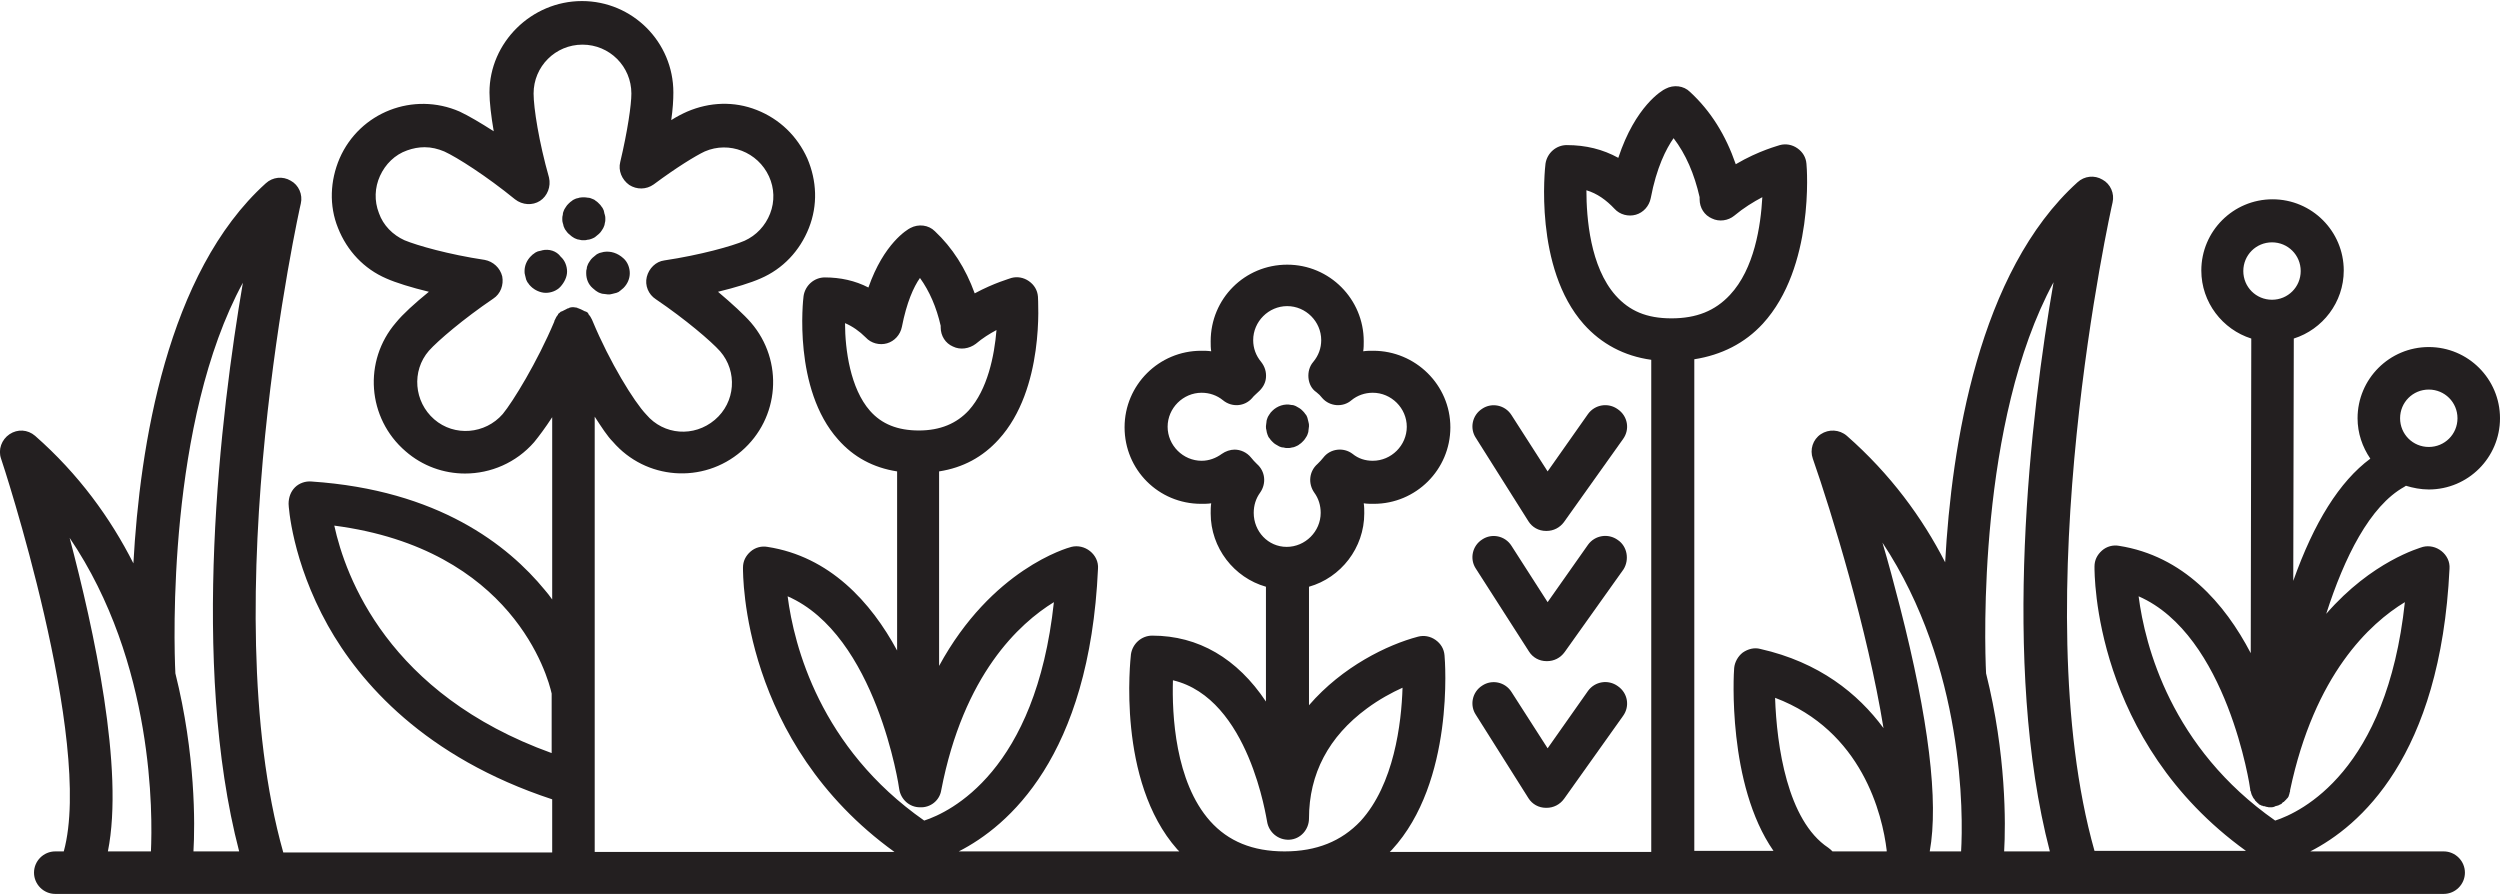
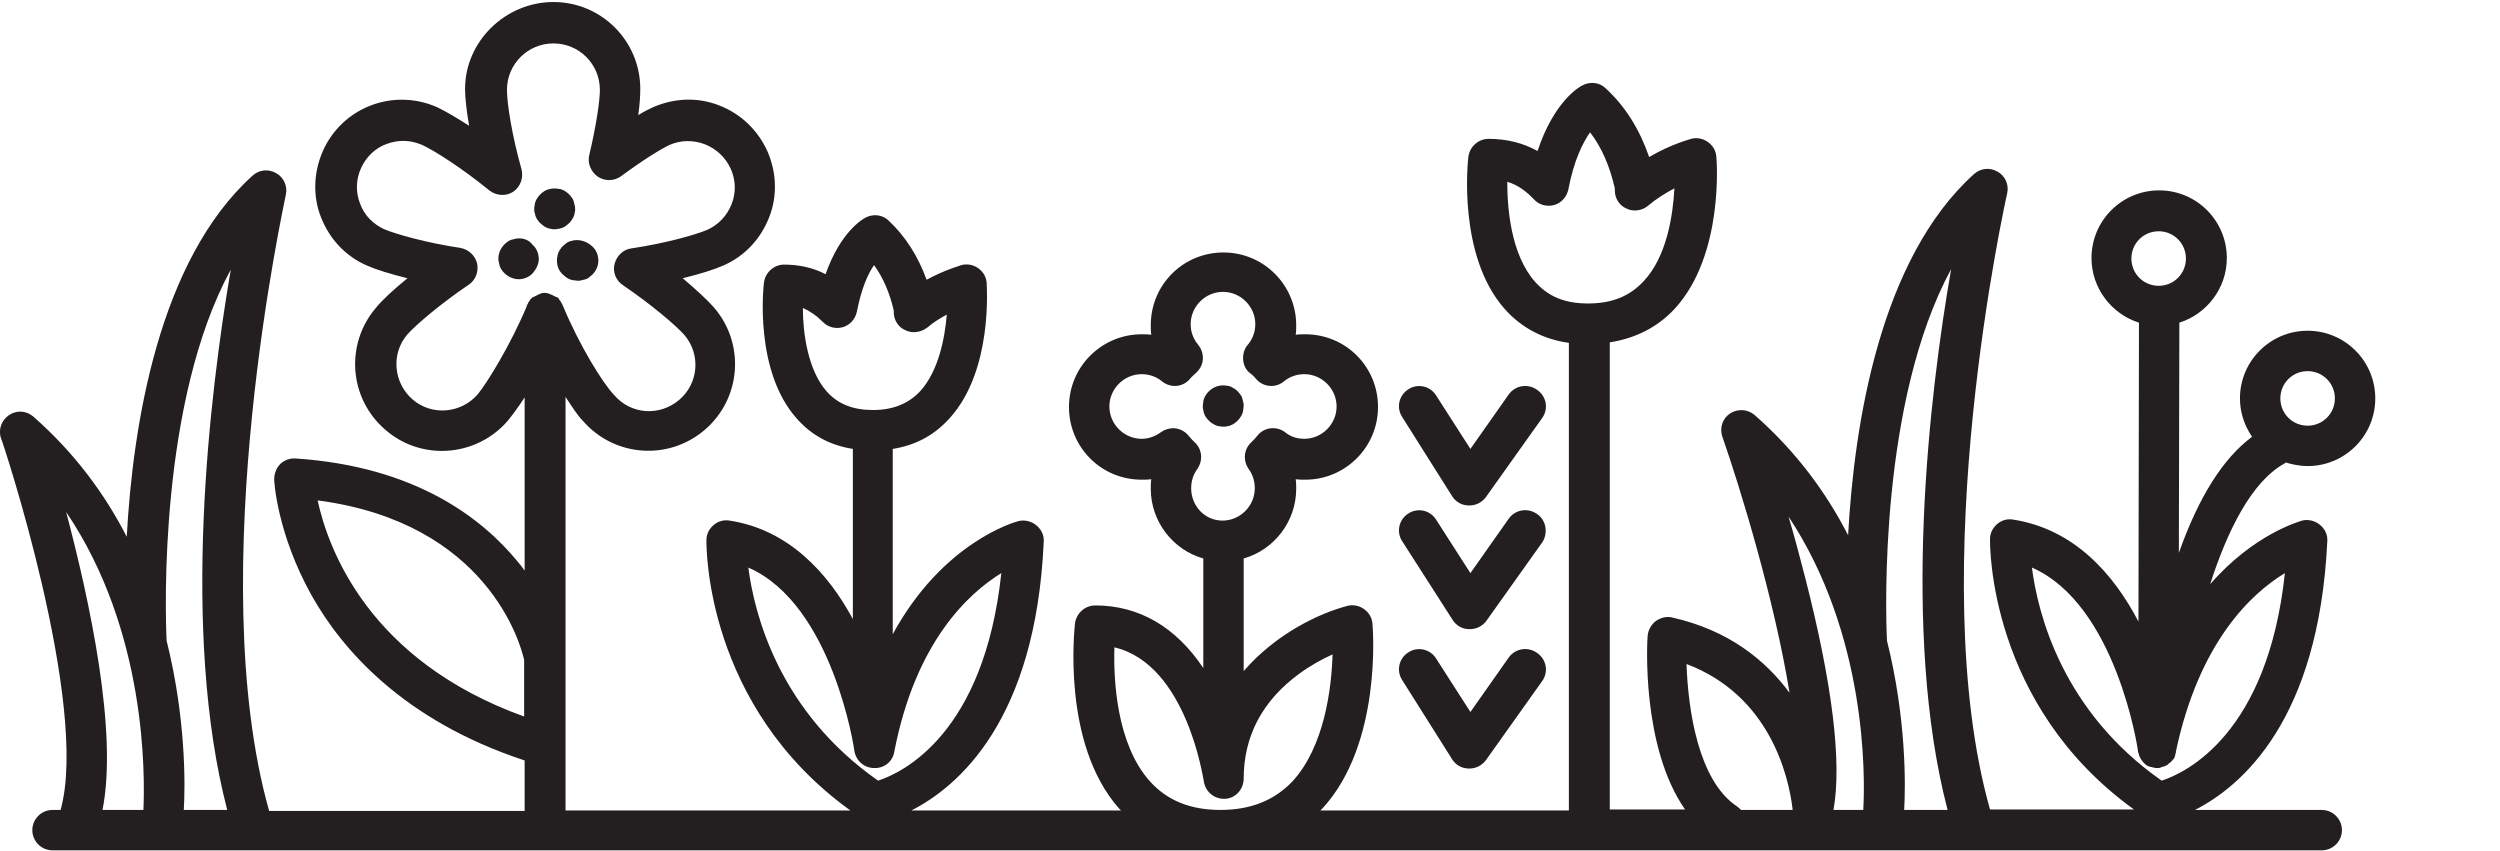
- <svg xmlns="http://www.w3.org/2000/svg" version="1.1" id="Layer_1" x="0px" y="0px" viewBox="0 0 470.4 168.2" style="enable-background:new 0 0 470.4 168.2;" xml:space="preserve">
+ <svg xmlns="http://www.w3.org/2000/svg" version="1.1" id="Layer_1" x="0px" y="0px" viewBox="0 0 495.1 168.5" style="enable-background:new 0 0 495.1 168.5;" xml:space="preserve">
  <style type="text/css">
	.st0{fill:#231F20;}
</style>
  <g>
    <g id="iconos">
      <g>
-         <path class="st0" d="M287.6,98.1c0.7,1.1,1.9,1.8,3.3,1.8c0,0,0.1,0,0.1,0c1.3,0,2.5-0.6,3.3-1.7l11.1-15.6     c1.3-1.8,0.9-4.3-1-5.6c-1.8-1.3-4.3-0.9-5.6,0.9l-7.6,10.8l-6.8-10.6c-1.2-1.9-3.7-2.4-5.5-1.2c-1.9,1.2-2.4,3.7-1.2,5.5     L287.6,98.1L287.6,98.1z" />
-         <path class="st0" d="M304.4,101.6c-1.8-1.3-4.3-0.9-5.6,0.9l-7.6,10.8l-6.8-10.6c-1.2-1.9-3.7-2.4-5.5-1.2     c-1.9,1.2-2.4,3.7-1.2,5.5l10,15.6c0.7,1.1,1.9,1.8,3.3,1.8c0,0,0.1,0,0.1,0c1.3,0,2.5-0.6,3.3-1.7l11.1-15.6     C306.6,105.3,306.2,102.8,304.4,101.6L304.4,101.6z" />
-         <path class="st0" d="M287.6,150.2c0.7,1.1,1.9,1.8,3.3,1.8c0,0,0.1,0,0.1,0c1.3,0,2.5-0.6,3.3-1.7l11.1-15.6     c1.3-1.8,0.9-4.3-1-5.6c-1.8-1.3-4.3-0.9-5.6,0.9l-7.6,10.8l-6.8-10.6c-1.2-1.9-3.7-2.4-5.5-1.2c-1.9,1.2-2.4,3.7-1.2,5.5     L287.6,150.2L287.6,150.2z" />
-         <path class="st0" d="M243.8,84c0.2-0.1,0.5-0.2,0.7-0.4c0.2-0.1,0.4-0.3,0.6-0.5s0.4-0.4,0.5-0.6c0.1-0.2,0.3-0.4,0.4-0.7     s0.2-0.5,0.2-0.8c0-0.3,0.1-0.5,0.1-0.8s0-0.5-0.1-0.8c-0.1-0.3-0.1-0.5-0.2-0.8s-0.2-0.5-0.4-0.7c-0.1-0.2-0.3-0.4-0.5-0.6     c-0.2-0.2-0.4-0.4-0.6-0.5c-0.2-0.1-0.5-0.3-0.7-0.4c-0.2-0.1-0.5-0.2-0.8-0.2c-1.3-0.3-2.7,0.2-3.6,1.1     c-0.2,0.2-0.4,0.4-0.5,0.6c-0.1,0.2-0.3,0.4-0.4,0.7s-0.2,0.5-0.2,0.8c0,0.2-0.1,0.5-0.1,0.8s0,0.5,0.1,0.8     c0,0.2,0.1,0.5,0.2,0.8s0.2,0.5,0.4,0.7c0.1,0.2,0.3,0.4,0.5,0.6c0.2,0.2,0.4,0.4,0.6,0.5c0.2,0.1,0.5,0.3,0.7,0.4     c0.2,0.1,0.5,0.2,0.8,0.2c0.3,0.1,0.5,0.1,0.8,0.1s0.5,0,0.8-0.1C243.3,84.2,243.6,84.1,243.8,84L243.8,84z" />
-         <path class="st0" d="M111.4,44.9c0.2-0.1,0.5-0.2,0.7-0.4c0.2-0.2,0.4-0.3,0.6-0.5c0.2-0.2,0.4-0.4,0.5-0.6     c0.1-0.2,0.3-0.4,0.4-0.7c0.1-0.2,0.2-0.5,0.2-0.7c0.1-0.3,0.1-0.5,0.1-0.8s0-0.5-0.1-0.8c-0.1-0.2-0.1-0.5-0.2-0.8     c-0.1-0.2-0.2-0.5-0.4-0.7c-0.1-0.2-0.3-0.4-0.5-0.6c-0.2-0.2-0.4-0.4-0.6-0.5c-0.2-0.2-0.4-0.3-0.7-0.4     c-0.2-0.1-0.5-0.2-0.8-0.2c-0.5-0.1-1.1-0.1-1.6,0c-0.2,0.1-0.5,0.1-0.7,0.2c-0.2,0.1-0.5,0.2-0.7,0.4c-0.2,0.1-0.4,0.3-0.6,0.5     c-0.2,0.2-0.4,0.4-0.5,0.6c-0.1,0.2-0.3,0.4-0.4,0.7c-0.1,0.2-0.2,0.5-0.2,0.8c-0.1,0.3-0.1,0.5-0.1,0.8s0,0.5,0.1,0.8     c0.1,0.2,0.1,0.5,0.2,0.7c0.1,0.2,0.2,0.5,0.4,0.7c0.1,0.2,0.3,0.4,0.5,0.6c0.2,0.2,0.4,0.3,0.6,0.5c0.2,0.1,0.4,0.3,0.7,0.4     c0.2,0.1,0.5,0.2,0.7,0.2c0.3,0.1,0.5,0.1,0.8,0.1s0.5,0,0.8-0.1C110.9,45.1,111.1,45,111.4,44.9L111.4,44.9z" />
-         <path class="st0" d="M102,47.1c-0.2,0.1-0.5,0.1-0.8,0.2c-0.2,0.1-0.5,0.2-0.7,0.4c-0.2,0.1-0.4,0.3-0.6,0.5     c-0.8,0.8-1.2,1.8-1.2,2.8c0,0.3,0,0.5,0.1,0.8c0.1,0.3,0.1,0.5,0.2,0.8c0.1,0.2,0.2,0.5,0.4,0.7c0.1,0.2,0.3,0.4,0.5,0.6     c0.7,0.7,1.8,1.2,2.8,1.2s2.1-0.4,2.8-1.2s1.2-1.8,1.2-2.8s-0.4-2.1-1.2-2.8C104.7,47.2,103.3,46.8,102,47.1z" />
-         <path class="st0" d="M113.6,47.4c-0.3,0.1-0.5,0.1-0.8,0.2c-0.2,0.1-0.5,0.2-0.7,0.4c-0.2,0.2-0.4,0.3-0.6,0.5     c-0.2,0.2-0.4,0.4-0.5,0.6c-0.1,0.2-0.3,0.4-0.4,0.7c-0.1,0.2-0.2,0.5-0.2,0.8c-0.1,0.2-0.1,0.5-0.1,0.8c0,1.1,0.4,2.1,1.2,2.8     c0.2,0.2,0.4,0.3,0.6,0.5c0.2,0.1,0.4,0.3,0.7,0.4s0.5,0.2,0.8,0.2s0.5,0.1,0.8,0.1s0.5,0,0.8-0.1c0.3-0.1,0.5-0.1,0.8-0.2     s0.5-0.2,0.7-0.4c0.2-0.2,0.4-0.3,0.6-0.5c0.8-0.8,1.2-1.8,1.2-2.8s-0.4-2.1-1.2-2.8C116.2,47.6,114.9,47.2,113.6,47.4z" />
-         <path class="st0" d="M452.4,91.6c0.1-0.1,0.2-0.1,0.3-0.2c1.3,0.4,2.8,0.7,4.3,0.7c7.4,0,13.4-6,13.4-13.4s-6-13.4-13.4-13.4     s-13.4,6-13.4,13.4c0,2.8,0.9,5.4,2.4,7.6c-5.8,4.3-10.6,12-14.5,23l0.1-45.6c5.4-1.7,9.4-6.8,9.4-12.8c0-7.4-6-13.4-13.4-13.4     s-13.4,6-13.4,13.4c0,6,4,11.1,9.4,12.8l-0.1,59.2c-4.9-9.4-12.7-18.3-24.8-20.2c-1.1-0.2-2.3,0.1-3.2,0.9     c-0.9,0.8-1.4,1.8-1.4,3c0,1.4-0.2,32.8,28.5,53.5h-28.5c-13.3-47.1,3.2-121.2,3.4-122c0.4-1.7-0.4-3.5-1.9-4.3     c-1.5-0.9-3.4-0.7-4.7,0.5c-18.6,16.8-23.7,49.5-24.9,71.5c-4.3-8.4-10.3-16.6-18.5-23.8c-1.4-1.2-3.4-1.3-4.9-0.3     s-2.1,2.9-1.5,4.6c3.5,10,10.3,32.2,13.3,50.7c-4.8-6.5-12.1-12.4-23.2-14.9c-1.1-0.3-2.3,0-3.3,0.7c-0.9,0.7-1.5,1.8-1.6,2.9     c-0.1,1-1.3,21.9,7.4,34.4h-14.9V67.6c5.1-0.8,9.5-3,12.9-6.7c9.7-10.6,8.3-29.3,8.2-30.1c-0.1-1.2-0.7-2.2-1.7-2.9     c-1-0.7-2.2-0.9-3.3-0.6c-0.2,0.1-3.9,1-8.3,3.6c-1.9-5.5-4.7-10-8.6-13.6c-1.2-1.2-3.1-1.4-4.6-0.6c-0.7,0.3-5.7,3.3-8.9,13     c-2.9-1.6-6.1-2.4-9.7-2.4c-2,0-3.7,1.5-4,3.5c-0.1,0.8-2.2,19.6,7.2,30.2c3.3,3.7,7.6,6,12.7,6.7v92.6h-49.2     c0.1-0.1,0.3-0.3,0.4-0.4c11.8-12.8,10-35.6,9.9-36.6c-0.1-1.2-0.7-2.2-1.7-2.9c-1-0.7-2.2-0.9-3.3-0.6     c-5.7,1.5-14.2,5.6-20.5,12.9v-22.3c6-1.7,10.4-7.3,10.4-13.8c0-0.6,0-1.3-0.1-1.9c0.6,0.1,1.3,0.1,1.9,0.1     c7.9,0,14.4-6.4,14.4-14.4S266.3,66,258.4,66c-0.6,0-1.3,0-1.9,0.1c0.1-0.6,0.1-1.3,0.1-1.9c0-7.9-6.4-14.4-14.4-14.4     s-14.4,6.4-14.4,14.4c0,0.7,0,1.3,0.1,1.9c-0.6-0.1-1.3-0.1-1.9-0.1c-7.9,0-14.4,6.4-14.4,14.4s6.4,14.4,14.4,14.4     c0.6,0,1.3,0,1.9-0.1c-0.1,0.6-0.1,1.3-0.1,1.9c0,6.5,4.4,12.1,10.4,13.8V132c-5.4-8.1-12.7-12.4-21.4-12.4c-2,0-3.7,1.5-4,3.5     c-0.1,1-2.7,23.8,8.7,36.7c0.1,0.1,0.3,0.3,0.4,0.4h-41.5c9.2-4.7,24.6-17.7,26.2-53.2c0.1-1.3-0.5-2.5-1.5-3.3s-2.3-1.1-3.5-0.8     c-0.8,0.2-15,4.2-24.9,22.4V88.7c4.5-0.7,8.2-2.7,11.2-6c8.7-9.5,7.4-26.2,7.4-26.9c-0.1-1.2-0.7-2.2-1.7-2.9     c-1-0.7-2.2-0.9-3.3-0.6c-0.2,0.1-3.2,0.9-6.9,2.9c-1.7-4.7-4.2-8.6-7.5-11.7c-1.2-1.2-3.1-1.4-4.6-0.6c-0.6,0.3-5,2.9-7.9,11.2     c-2.5-1.3-5.3-1.9-8.2-1.9c-2,0-3.7,1.5-4,3.5c-0.1,0.7-2,17.5,6.5,27c2.9,3.3,6.6,5.3,11.1,6v33.7c-4.9-9.1-12.7-17.7-24.4-19.5     c-1.1-0.2-2.3,0.1-3.2,0.9c-0.9,0.8-1.4,1.8-1.4,3c0,1.4-0.2,32.8,28.5,53.5h-56.4V78.4c1.3,2,2.4,3.7,3.4,4.7     c6.2,7.2,17,8,24.2,1.8c7.2-6.2,8-17,1.8-24.2c-1.3-1.5-3.6-3.6-6.2-5.8c3.3-0.8,6.2-1.7,8-2.5c4.2-1.8,7.4-5.2,9.1-9.5     s1.5-8.9-0.3-13.1c-1.9-4.2-5.2-7.4-9.5-9.1c-4.3-1.7-8.9-1.5-13.1,0.3c-0.9,0.4-1.9,0.9-3,1.6c0.3-2.1,0.4-3.8,0.4-5.2     c0-9.5-7.7-17.2-17.2-17.2S92.1,8,92.1,17.4c0,1.8,0.3,4.4,0.8,7.3c-2.5-1.6-4.7-2.9-6.4-3.7c-8.7-3.8-18.8,0.1-22.6,8.8     c-1.8,4.2-2,8.9-0.3,13.1c1.7,4.3,4.9,7.7,9.1,9.5c1.8,0.8,4.7,1.7,8,2.5c-2.7,2.2-4.9,4.2-6.2,5.8c-6.2,7.2-5.4,18,1.8,24.2     c3.2,2.8,7.2,4.2,11.2,4.2c4.8,0,9.6-2,13-5.9c0.9-1.1,2.1-2.7,3.4-4.7v34.3c-0.4-0.6-0.9-1.2-1.4-1.8     c-6.9-8.4-20-18.8-43.9-20.4c-1.1-0.1-2.3,0.3-3.1,1.1s-1.2,1.9-1.2,3.1c0,0.4,0.6,10.7,7.4,22.9c6,10.7,18.2,24.8,42.2,32.7v10     H53.3C40,113.2,56.4,39,56.6,38.3c0.4-1.7-0.4-3.5-1.9-4.3c-1.5-0.9-3.4-0.7-4.7,0.5c-18.6,16.8-23.7,49.5-24.9,71.5     C20.8,97.5,14.8,89.2,6.6,82c-1.4-1.2-3.3-1.3-4.8-0.3c-1.5,1-2.2,2.9-1.6,4.6c0.2,0.5,17.5,53.1,11.8,73.9h-1.6     c-2.2,0-4,1.8-4,4s1.8,4,4,4h449.4c2.2,0,4-1.8,4-4s-1.8-4-4-4h-25.1c9.2-4.7,24.5-17.7,26.2-53.2c0.1-1.3-0.5-2.5-1.5-3.3     s-2.3-1.1-3.5-0.8c-0.6,0.2-9.6,2.7-18.2,12.6C441.1,104.9,445.9,95.2,452.4,91.6L452.4,91.6z M457,73.3c3,0,5.4,2.4,5.4,5.4     s-2.4,5.4-5.4,5.4s-5.4-2.4-5.4-5.4S454,73.3,457,73.3z M28.4,160.2h-8.1c3.1-15.5-2.6-41.6-7.2-59     C29.1,124.8,28.7,153.5,28.4,160.2L28.4,160.2z M45,160.2h-8.6c0.3-5.1,0.4-18.3-3.4-33.5c-0.3-5.9-1.5-47.4,12.7-73.5     C41.5,77.8,35.8,124.9,45,160.2L45,160.2z M103.8,141.7C73,130.6,65,108.5,62.9,98.9c33.6,4.4,40.2,28.4,40.9,31.6V141.7z      M111.5,60.4C111.5,60.4,111.5,60.4,111.5,60.4c-0.1-0.3-0.2-0.4-0.3-0.6c0-0.1-0.1-0.1-0.1-0.2c-0.1-0.1-0.2-0.3-0.3-0.4     c-0.1-0.1-0.1-0.1-0.1-0.2c-0.1-0.2-0.3-0.3-0.5-0.4c0,0,0,0-0.1,0c-0.2-0.1-0.4-0.2-0.6-0.3c-0.1,0-0.1-0.1-0.2-0.1     c-0.2-0.1-0.3-0.1-0.5-0.2c-0.1,0-0.1,0-0.2-0.1c-0.2,0-0.5-0.1-0.7-0.1s-0.5,0-0.7,0.1c-0.1,0-0.1,0-0.2,0.1     c-0.2,0-0.3,0.1-0.5,0.2c-0.1,0-0.1,0.1-0.2,0.1c-0.2,0.1-0.4,0.2-0.6,0.3c0,0,0,0-0.1,0c-0.2,0.1-0.3,0.3-0.5,0.4     c-0.1,0.1-0.1,0.1-0.1,0.2c-0.1,0.1-0.2,0.3-0.3,0.4c0,0.1-0.1,0.1-0.1,0.2c-0.1,0.2-0.2,0.4-0.3,0.6c0,0,0,0.1,0,0.1     c0,0,0,0,0,0c-3.2,7.6-7.8,15.1-9.7,17.4c-3.3,3.8-9.1,4.3-12.9,1s-4.3-9.1-1-12.9c1.7-1.9,6.5-6,12.1-9.8c1.4-0.9,2-2.6,1.7-4.2     c-0.4-1.6-1.7-2.8-3.3-3.1c-6.7-1-12.7-2.7-15.1-3.7c-2.2-1-4-2.8-4.8-5.1c-0.9-2.3-0.8-4.8,0.2-7s2.8-4,5.1-4.8     c1.1-0.4,2.2-0.6,3.3-0.6c1.3,0,2.5,0.3,3.7,0.8c2.4,1.1,7.9,4.6,13.3,9c1.4,1.1,3.3,1.2,4.7,0.3s2.1-2.7,1.7-4.4     c-1.9-6.7-2.9-13.1-2.9-15.8c0-5.1,4.1-9.2,9.2-9.2s9.2,4.1,9.2,9.2c0,2.1-0.7,7-2.1,12.9c-0.4,1.6,0.3,3.3,1.7,4.3     c1.4,0.9,3.2,0.9,4.6-0.1c4.3-3.2,7.9-5.4,9.6-6.2c4.6-2,10,0.1,12.1,4.7l0,0c1,2.2,1.1,4.7,0.2,7s-2.6,4.1-4.8,5.1     c-2.3,1-8.4,2.7-15.1,3.7c-1.6,0.2-2.9,1.5-3.3,3.1s0.3,3.3,1.7,4.2c5.6,3.8,10.4,7.9,12.1,9.8c3.3,3.8,2.9,9.6-1,12.9     s-9.6,2.9-12.9-1C119.3,75.6,114.7,68.1,111.5,60.4L111.5,60.4L111.5,60.4z M163.7,77.3c-3.7-4.2-4.7-11.5-4.7-16.5     c1.4,0.6,2.7,1.5,3.9,2.7c1,1.1,2.6,1.5,4,1.1s2.5-1.6,2.8-3.1c0.9-4.6,2.2-7.5,3.4-9.2c1.8,2.5,3.1,5.5,3.9,9v0.3     c0,1.6,0.9,3,2.3,3.6c1.4,0.7,3.1,0.4,4.3-0.5c1.3-1.1,2.6-1.9,3.9-2.6c-0.4,4.9-1.7,11.2-5.2,15.1c-2.3,2.5-5.4,3.8-9.4,3.8     S165.9,79.8,163.7,77.3L163.7,77.3z M148.2,112.2c16.7,7.3,21,36,21,36.3c0.3,1.9,1.9,3.4,3.9,3.4c2,0.1,3.7-1.3,4-3.2     c4.2-21.8,14.7-31.4,21.2-35.4c-3.4,31.8-19.5,39.5-24.4,41.1C154.3,140.7,149.4,121.5,148.2,112.2L148.2,112.2z M235.9,96.5     c0-1.4,0.4-2.7,1.2-3.8c1.2-1.7,1-4-0.6-5.4c-0.4-0.4-0.8-0.8-1.1-1.2c-0.8-1-2-1.5-3.1-1.5c-0.8,0-1.7,0.3-2.4,0.8     c-1.1,0.8-2.4,1.3-3.8,1.3c-3.5,0-6.4-2.9-6.4-6.4s2.9-6.4,6.4-6.4c1.5,0,2.9,0.5,4,1.4c1.7,1.4,4.1,1.2,5.5-0.4     c0.3-0.4,0.7-0.7,1.1-1.1c0.8-0.7,1.4-1.6,1.5-2.7c0.1-1.1-0.2-2.1-0.9-3c-1-1.2-1.5-2.6-1.5-4.1c0-3.5,2.9-6.4,6.4-6.4     s6.4,2.9,6.4,6.4c0,1.5-0.5,2.9-1.5,4.1c-0.7,0.8-1,1.9-0.9,3c0.1,1.1,0.6,2.1,1.5,2.7c0.4,0.3,0.8,0.7,1.1,1.1     c1.4,1.6,3.9,1.8,5.5,0.4c1.1-0.9,2.5-1.4,4-1.4c3.5,0,6.4,2.9,6.4,6.4s-2.9,6.4-6.4,6.4c-1.4,0-2.7-0.4-3.8-1.3     c-1.7-1.3-4.2-1-5.5,0.7c-0.3,0.4-0.7,0.8-1.1,1.2c-1.6,1.4-1.8,3.7-0.6,5.4c0.8,1.1,1.2,2.4,1.2,3.8c0,3.5-2.9,6.4-6.4,6.4     S235.9,100,235.9,96.5L235.9,96.5z M241.7,160.2c-6,0-10.6-1.9-14-5.7c-6.6-7.4-7.2-20.1-7-26.5c14.4,3.4,17.6,26.3,17.7,26.5     c0.3,2.1,2.1,3.6,4.2,3.5c2.1-0.1,3.7-1.9,3.7-4c0-8.4,3.7-15.4,10.9-20.7c2.3-1.7,4.7-3,6.7-3.9c-0.2,6.7-1.6,18.2-7.9,25.1     C252.4,158.3,247.7,160.2,241.7,160.2L241.7,160.2z M304,55.6c-4.8-5.4-5.5-14.6-5.5-19.8c2,0.6,3.7,1.8,5.3,3.5     c1,1.1,2.6,1.5,4,1.1s2.5-1.6,2.8-3.1c1.1-5.8,2.9-9.3,4.3-11.3c2.3,3,3.9,6.7,4.9,11.1v0.4c0,1.6,0.9,3,2.3,3.6     c1.4,0.7,3.1,0.4,4.2-0.5c1.8-1.5,3.6-2.6,5.3-3.5c-0.3,5.4-1.5,13.5-6.1,18.4c-2.8,3-6.3,4.4-11,4.4S306.6,58.5,304,55.6     L304,55.6z M355,160c0,0.1,0,0.1,0,0.2h-10.2c-0.2-0.2-0.5-0.5-0.8-0.7c-7.7-5.1-9.7-19.2-10-28.2     C350.4,137.5,354.2,153.3,355,160C355,160,355,160,355,160L355,160z M369,160.2h-5.9c1.7-9.4-0.2-24.9-5.6-46     c-1.1-4.3-2.2-8.4-3.3-12.1C369.7,125.5,369.4,153.5,369,160.2z M385.7,160.2h-8.6c0.3-5.1,0.4-18.3-3.4-33.5     c-0.3-5.9-1.5-47.4,12.7-73.6C382.1,77.8,376.5,124.9,385.7,160.2L385.7,160.2z M422.1,51c0-3,2.4-5.4,5.4-5.4s5.4,2.4,5.4,5.4     s-2.4,5.4-5.4,5.4S422.1,54,422.1,51z M452.5,113.3c-3.4,31.8-19.5,39.5-24.4,41.1c-19.6-13.7-24.5-32.9-25.7-42.2     c16.7,7.3,21,36,21,36.3c0,0,0,0.1,0,0.1c0,0.1,0,0.2,0.1,0.3c0,0.1,0.1,0.3,0.1,0.4c0,0.1,0.1,0.2,0.1,0.3     c0.1,0.1,0.1,0.2,0.2,0.4c0.1,0.1,0.1,0.2,0.2,0.3c0.1,0.1,0.2,0.2,0.2,0.3c0.1,0.1,0.1,0.1,0.2,0.2c0.1,0.1,0.2,0.2,0.3,0.3     c0.1,0.1,0.2,0.1,0.2,0.2c0.1,0.1,0.2,0.1,0.4,0.2c0.1,0.1,0.2,0.1,0.3,0.1c0.1,0.1,0.3,0.1,0.4,0.1c0.1,0,0.2,0.1,0.3,0.1     c0.2,0,0.4,0.1,0.5,0.1c0.1,0,0.1,0,0.2,0c0,0,0,0,0,0c0,0,0,0,0,0c0,0,0.1,0,0.1,0l0,0l0,0h0c0.2,0,0.5,0,0.7-0.1     c0.1,0,0.2-0.1,0.2-0.1c0.1,0,0.3-0.1,0.4-0.1c0.1,0,0.2-0.1,0.3-0.1c0.1-0.1,0.2-0.1,0.4-0.2c0.1-0.1,0.2-0.1,0.2-0.2     c0.1-0.1,0.2-0.2,0.3-0.2c0.1-0.1,0.1-0.1,0.2-0.2c0.1-0.1,0.2-0.2,0.3-0.3c0.1-0.1,0.1-0.2,0.2-0.2c0.1-0.1,0.1-0.2,0.2-0.3     c0-0.1,0.1-0.2,0.1-0.3c0-0.1,0.1-0.2,0.1-0.4c0-0.1,0.1-0.2,0.1-0.3c0-0.1,0-0.1,0-0.2C435.5,126.9,445.9,117.3,452.5,113.3     L452.5,113.3z" />
+         <path class="st0" d="M287.6,98.3c0.7,1.1,1.9,1.8,3.3,1.8c0,0,0.1,0,0.1,0c1.3,0,2.5-0.6,3.3-1.7l11.1-15.6     c1.3-1.8,0.9-4.3-1-5.6c-1.8-1.3-4.3-0.9-5.6,0.9l-7.6,10.8l-6.8-10.6c-1.2-1.9-3.7-2.4-5.5-1.2c-1.9,1.2-2.4,3.7-1.2,5.5     L287.6,98.3L287.6,98.3z" />
+         <path class="st0" d="M304.4,101.8c-1.8-1.3-4.3-0.9-5.6,0.9l-7.6,10.8l-6.8-10.6c-1.2-1.9-3.7-2.4-5.5-1.2     c-1.9,1.2-2.4,3.7-1.2,5.5l10,15.6c0.7,1.1,1.9,1.8,3.3,1.8c0,0,0.1,0,0.1,0c1.3,0,2.5-0.6,3.3-1.7l11.1-15.6     C306.6,105.5,306.2,103,304.4,101.8L304.4,101.8z" />
+         <path class="st0" d="M287.6,150.4c0.7,1.1,1.9,1.8,3.3,1.8c0,0,0.1,0,0.1,0c1.3,0,2.5-0.6,3.3-1.7l11.1-15.6     c1.3-1.8,0.9-4.3-1-5.6c-1.8-1.3-4.3-0.9-5.6,0.9l-7.6,10.8l-6.8-10.6c-1.2-1.9-3.7-2.4-5.5-1.2c-1.9,1.2-2.4,3.7-1.2,5.5     L287.6,150.4L287.6,150.4z" />
+         <path class="st0" d="M243.8,84.2c0.2-0.1,0.5-0.2,0.7-0.4c0.2-0.1,0.4-0.3,0.6-0.5s0.4-0.4,0.5-0.6c0.1-0.2,0.3-0.4,0.4-0.7     s0.2-0.5,0.2-0.8c0-0.3,0.1-0.5,0.1-0.8s0-0.5-0.1-0.8c-0.1-0.3-0.1-0.5-0.2-0.8s-0.2-0.5-0.4-0.7c-0.1-0.2-0.3-0.4-0.5-0.6     c-0.2-0.2-0.4-0.4-0.6-0.5c-0.2-0.1-0.5-0.3-0.7-0.4c-0.2-0.1-0.5-0.2-0.8-0.2c-1.3-0.3-2.7,0.2-3.6,1.1     c-0.2,0.2-0.4,0.4-0.5,0.6c-0.1,0.2-0.3,0.4-0.4,0.7s-0.2,0.5-0.2,0.8c0,0.2-0.1,0.5-0.1,0.8s0,0.5,0.1,0.8     c0,0.2,0.1,0.5,0.2,0.8s0.2,0.5,0.4,0.7c0.1,0.2,0.3,0.4,0.5,0.6c0.2,0.2,0.4,0.4,0.6,0.5c0.2,0.1,0.5,0.3,0.7,0.4     c0.2,0.1,0.5,0.2,0.8,0.2c0.3,0.1,0.5,0.1,0.8,0.1s0.5,0,0.8-0.1C243.3,84.4,243.6,84.3,243.8,84.2L243.8,84.2z" />
+         <path class="st0" d="M111.4,45.1c0.2-0.1,0.5-0.2,0.7-0.4c0.2-0.2,0.4-0.3,0.6-0.5c0.2-0.2,0.4-0.4,0.5-0.6     c0.1-0.2,0.3-0.4,0.4-0.7c0.1-0.2,0.2-0.5,0.2-0.7c0.1-0.3,0.1-0.5,0.1-0.8s0-0.5-0.1-0.8c-0.1-0.2-0.1-0.5-0.2-0.8     c-0.1-0.2-0.2-0.5-0.4-0.7c-0.1-0.2-0.3-0.4-0.5-0.6c-0.2-0.2-0.4-0.4-0.6-0.5c-0.2-0.2-0.4-0.3-0.7-0.4     c-0.2-0.1-0.5-0.2-0.8-0.2c-0.5-0.1-1.1-0.1-1.6,0c-0.2,0.1-0.5,0.1-0.7,0.2c-0.2,0.1-0.5,0.2-0.7,0.4c-0.2,0.1-0.4,0.3-0.6,0.5     c-0.2,0.2-0.4,0.4-0.5,0.6c-0.1,0.2-0.3,0.4-0.4,0.7c-0.1,0.2-0.2,0.5-0.2,0.8c-0.1,0.3-0.1,0.5-0.1,0.8s0,0.5,0.1,0.8     c0.1,0.2,0.1,0.5,0.2,0.7c0.1,0.2,0.2,0.5,0.4,0.7c0.1,0.2,0.3,0.4,0.5,0.6c0.2,0.2,0.4,0.3,0.6,0.5c0.2,0.1,0.4,0.3,0.7,0.4     c0.2,0.1,0.5,0.2,0.7,0.2c0.3,0.1,0.5,0.1,0.8,0.1s0.5,0,0.8-0.1C110.9,45.3,111.1,45.2,111.4,45.1L111.4,45.1z" />
+         <path class="st0" d="M102,47.3c-0.2,0.1-0.5,0.1-0.8,0.2c-0.2,0.1-0.5,0.2-0.7,0.4c-0.2,0.1-0.4,0.3-0.6,0.5     c-0.8,0.8-1.2,1.8-1.2,2.8c0,0.3,0,0.5,0.1,0.8c0.1,0.3,0.1,0.5,0.2,0.8c0.1,0.2,0.2,0.5,0.4,0.7c0.1,0.2,0.3,0.4,0.5,0.6     c0.7,0.7,1.8,1.2,2.8,1.2s2.1-0.4,2.8-1.2s1.2-1.8,1.2-2.8s-0.4-2.1-1.2-2.8C104.7,47.4,103.3,47,102,47.3z" />
+         <path class="st0" d="M113.6,47.6c-0.3,0.1-0.5,0.1-0.8,0.2c-0.2,0.1-0.5,0.2-0.7,0.4c-0.2,0.2-0.4,0.3-0.6,0.5     c-0.2,0.2-0.4,0.4-0.5,0.6c-0.1,0.2-0.3,0.4-0.4,0.7c-0.1,0.2-0.2,0.5-0.2,0.8c-0.1,0.2-0.1,0.5-0.1,0.8c0,1.1,0.4,2.1,1.2,2.8     c0.2,0.2,0.4,0.3,0.6,0.5c0.2,0.1,0.4,0.3,0.7,0.4s0.5,0.2,0.8,0.2s0.5,0.1,0.8,0.1s0.5,0,0.8-0.1c0.3-0.1,0.5-0.1,0.8-0.2     s0.5-0.2,0.7-0.4c0.2-0.2,0.4-0.3,0.6-0.5c0.8-0.8,1.2-1.8,1.2-2.8s-0.4-2.1-1.2-2.8C116.2,47.8,114.9,47.4,113.6,47.6z" />
+         <path class="st0" d="M452.4,91.8c0.1-0.1,0.2-0.1,0.3-0.2c1.3,0.4,2.8,0.7,4.3,0.7c7.4,0,13.4-6,13.4-13.4s-6-13.4-13.4-13.4     s-13.4,6-13.4,13.4c0,2.8,0.9,5.4,2.4,7.6c-5.8,4.3-10.6,12-14.5,23l0.1-45.6c5.4-1.7,9.4-6.8,9.4-12.8c0-7.4-6-13.4-13.4-13.4     s-13.4,6-13.4,13.4c0,6,4,11.1,9.4,12.8l-0.1,59.2c-4.9-9.4-12.7-18.3-24.8-20.2c-1.1-0.2-2.3,0.1-3.2,0.9     c-0.9,0.8-1.4,1.8-1.4,3c0,1.4-0.2,32.8,28.5,53.5h-28.5c-13.3-47.1,3.2-121.2,3.4-122c0.4-1.7-0.4-3.5-1.9-4.3     c-1.5-0.9-3.4-0.7-4.7,0.5c-18.6,16.8-23.7,49.5-24.9,71.5c-4.3-8.4-10.3-16.6-18.5-23.8c-1.4-1.2-3.4-1.3-4.9-0.3     s-2.1,2.9-1.5,4.6c3.5,10,10.3,32.2,13.3,50.7c-4.8-6.5-12.1-12.4-23.2-14.9c-1.1-0.3-2.3,0-3.3,0.7c-0.9,0.7-1.5,1.8-1.6,2.9     c-0.1,1-1.3,21.9,7.4,34.4h-14.9V67.8c5.1-0.8,9.5-3,12.9-6.7c9.7-10.6,8.3-29.3,8.2-30.1c-0.1-1.2-0.7-2.2-1.7-2.9     c-1-0.7-2.2-0.9-3.3-0.6c-0.2,0.1-3.9,1-8.3,3.6c-1.9-5.5-4.7-10-8.6-13.6c-1.2-1.2-3.1-1.4-4.6-0.6c-0.7,0.3-5.7,3.3-8.9,13     c-2.9-1.6-6.1-2.4-9.7-2.4c-2,0-3.7,1.5-4,3.5c-0.1,0.8-2.2,19.6,7.2,30.2c3.3,3.7,7.6,6,12.7,6.7v92.6h-49.2     c0.1-0.1,0.3-0.3,0.4-0.4c11.8-12.8,10-35.6,9.9-36.6c-0.1-1.2-0.7-2.2-1.7-2.9c-1-0.7-2.2-0.9-3.3-0.6     c-5.7,1.5-14.2,5.6-20.5,12.9v-22.3c6-1.7,10.4-7.3,10.4-13.8c0-0.6,0-1.3-0.1-1.9c0.6,0.1,1.3,0.1,1.9,0.1     c7.9,0,14.4-6.4,14.4-14.4s-6.4-14.4-14.4-14.4c-0.6,0-1.3,0-1.9,0.1c0.1-0.6,0.1-1.3,0.1-1.9c0-7.9-6.4-14.4-14.4-14.4     s-14.4,6.4-14.4,14.4c0,0.7,0,1.3,0.1,1.9c-0.6-0.1-1.3-0.1-1.9-0.1c-7.9,0-14.4,6.4-14.4,14.4s6.4,14.4,14.4,14.4     c0.6,0,1.3,0,1.9-0.1c-0.1,0.6-0.1,1.3-0.1,1.9c0,6.5,4.4,12.1,10.4,13.8v21.7c-5.4-8.1-12.7-12.4-21.4-12.4c-2,0-3.7,1.5-4,3.5     c-0.1,1-2.7,23.8,8.7,36.7c0.1,0.1,0.3,0.3,0.4,0.4h-41.5c9.2-4.7,24.6-17.7,26.2-53.2c0.1-1.3-0.5-2.5-1.5-3.3s-2.3-1.1-3.5-0.8     c-0.8,0.2-15,4.2-24.9,22.4V88.9c4.5-0.7,8.2-2.7,11.2-6c8.7-9.5,7.4-26.2,7.4-26.9c-0.1-1.2-0.7-2.2-1.7-2.9     c-1-0.7-2.2-0.9-3.3-0.6c-0.2,0.1-3.2,0.9-6.9,2.9c-1.7-4.7-4.2-8.6-7.5-11.7c-1.2-1.2-3.1-1.4-4.6-0.6c-0.6,0.3-5,2.9-7.9,11.2     c-2.5-1.3-5.3-1.9-8.2-1.9c-2,0-3.7,1.5-4,3.5c-0.1,0.7-2,17.5,6.5,27c2.9,3.3,6.6,5.3,11.1,6v33.7c-4.9-9.1-12.7-17.7-24.4-19.5     c-1.1-0.2-2.3,0.1-3.2,0.9c-0.9,0.8-1.4,1.8-1.4,3c0,1.4-0.2,32.8,28.5,53.5h-56.4V78.6c1.3,2,2.4,3.7,3.4,4.7     c6.2,7.2,17,8,24.2,1.8c7.2-6.2,8-17,1.8-24.2c-1.3-1.5-3.6-3.6-6.2-5.8c3.3-0.8,6.2-1.7,8-2.5c4.2-1.8,7.4-5.2,9.1-9.5     s1.5-8.9-0.3-13.1c-1.9-4.2-5.2-7.4-9.5-9.1c-4.3-1.7-8.9-1.5-13.1,0.3c-0.9,0.4-1.9,0.9-3,1.6c0.3-2.1,0.4-3.8,0.4-5.2     c0-9.5-7.7-17.2-17.2-17.2S92.1,8.2,92.1,17.6c0,1.8,0.3,4.4,0.8,7.3c-2.5-1.6-4.7-2.9-6.4-3.7c-8.7-3.8-18.8,0.1-22.6,8.8     c-1.8,4.2-2,8.9-0.3,13.1c1.7,4.3,4.9,7.7,9.1,9.5c1.8,0.8,4.7,1.7,8,2.5c-2.7,2.2-4.9,4.2-6.2,5.8c-6.2,7.2-5.4,18,1.8,24.2     c3.2,2.8,7.2,4.2,11.2,4.2c4.8,0,9.6-2,13-5.9c0.9-1.1,2.1-2.7,3.4-4.7v34.3c-0.4-0.6-0.9-1.2-1.4-1.8     c-6.9-8.4-20-18.8-43.9-20.4c-1.1-0.1-2.3,0.3-3.1,1.1s-1.2,1.9-1.2,3.1c0,0.4,0.6,10.7,7.4,22.9c6,10.7,18.2,24.8,42.2,32.7v10     H53.3c-13.3-47.1,3.2-121.2,3.3-122c0.4-1.7-0.4-3.5-1.9-4.3c-1.5-0.9-3.4-0.7-4.7,0.5c-18.6,16.8-23.7,49.5-24.9,71.5     c-4.3-8.4-10.3-16.6-18.5-23.8c-1.4-1.2-3.3-1.3-4.8-0.3c-1.5,1-2.2,2.9-1.6,4.6C0.4,87,17.8,139.6,12,160.4h-1.6     c-2.2,0-4,1.8-4,4s1.8,4,4,4h449.4c2.2,0,4-1.8,4-4s-1.8-4-4-4h-25.1c9.2-4.7,24.5-17.7,26.2-53.2c0.1-1.3-0.5-2.5-1.5-3.3     s-2.3-1.1-3.5-0.8c-0.6,0.2-9.6,2.7-18.2,12.6C441.1,105.1,445.9,95.4,452.4,91.8L452.4,91.8z M457,73.5c3,0,5.4,2.4,5.4,5.4     s-2.4,5.4-5.4,5.4s-5.4-2.4-5.4-5.4S454,73.5,457,73.5z M28.4,160.4h-8.1c3.1-15.5-2.6-41.6-7.2-59     C29.1,125,28.7,153.7,28.4,160.4L28.4,160.4z M45,160.4h-8.6c0.3-5.1,0.4-18.3-3.4-33.5c-0.3-5.9-1.5-47.4,12.7-73.5     C41.5,78,35.8,125.1,45,160.4L45,160.4z M103.8,141.9C73,130.8,65,108.7,62.9,99.1c33.6,4.4,40.2,28.4,40.9,31.6V141.9z      M111.5,60.6C111.5,60.6,111.5,60.6,111.5,60.6c-0.1-0.3-0.2-0.4-0.3-0.6c0-0.1-0.1-0.1-0.1-0.2c-0.1-0.1-0.2-0.3-0.3-0.4     c-0.1-0.1-0.1-0.1-0.1-0.2c-0.1-0.2-0.3-0.3-0.5-0.4c0,0,0,0-0.1,0c-0.2-0.1-0.4-0.2-0.6-0.3c-0.1,0-0.1-0.1-0.2-0.1     c-0.2-0.1-0.3-0.1-0.5-0.2c-0.1,0-0.1,0-0.2-0.1c-0.2,0-0.5-0.1-0.7-0.1s-0.5,0-0.7,0.1c-0.1,0-0.1,0-0.2,0.1     c-0.2,0-0.3,0.1-0.5,0.2c-0.1,0-0.1,0.1-0.2,0.1c-0.2,0.1-0.4,0.2-0.6,0.3c0,0,0,0-0.1,0c-0.2,0.1-0.3,0.3-0.5,0.4     c-0.1,0.1-0.1,0.1-0.1,0.2c-0.1,0.1-0.2,0.3-0.3,0.4c0,0.1-0.1,0.1-0.1,0.2c-0.1,0.2-0.2,0.4-0.3,0.6c0,0,0,0.1,0,0.1     c0,0,0,0,0,0c-3.2,7.6-7.8,15.1-9.7,17.4c-3.3,3.8-9.1,4.3-12.9,1s-4.3-9.1-1-12.9c1.7-1.9,6.5-6,12.1-9.8c1.4-0.9,2-2.6,1.7-4.2     c-0.4-1.6-1.7-2.8-3.3-3.1c-6.7-1-12.7-2.7-15.1-3.7c-2.2-1-4-2.8-4.8-5.1c-0.9-2.3-0.8-4.8,0.2-7s2.8-4,5.1-4.8     c1.1-0.4,2.2-0.6,3.3-0.6c1.3,0,2.5,0.3,3.7,0.8c2.4,1.1,7.9,4.6,13.3,9c1.4,1.1,3.3,1.2,4.7,0.3s2.1-2.7,1.7-4.4     c-1.9-6.7-2.9-13.1-2.9-15.8c0-5.1,4.1-9.2,9.2-9.2s9.2,4.1,9.2,9.2c0,2.1-0.7,7-2.1,12.9c-0.4,1.6,0.3,3.3,1.7,4.3     c1.4,0.9,3.2,0.9,4.6-0.1c4.3-3.2,7.9-5.4,9.6-6.2c4.6-2,10,0.1,12.1,4.7l0,0c1,2.2,1.1,4.7,0.2,7s-2.6,4.1-4.8,5.1     c-2.3,1-8.4,2.7-15.1,3.7c-1.6,0.2-2.9,1.5-3.3,3.1s0.3,3.3,1.7,4.2c5.6,3.8,10.4,7.9,12.1,9.8c3.3,3.8,2.9,9.6-1,12.9     s-9.6,2.9-12.9-1C119.3,75.8,114.7,68.3,111.5,60.6L111.5,60.6L111.5,60.6z M163.7,77.5c-3.7-4.2-4.7-11.5-4.7-16.5     c1.4,0.6,2.7,1.5,3.9,2.7c1,1.1,2.6,1.5,4,1.1s2.5-1.6,2.8-3.1c0.9-4.6,2.2-7.5,3.4-9.2c1.8,2.5,3.1,5.5,3.9,9v0.3     c0,1.6,0.9,3,2.3,3.6c1.4,0.7,3.1,0.4,4.3-0.5c1.3-1.1,2.6-1.9,3.9-2.6c-0.4,4.9-1.7,11.2-5.2,15.1c-2.3,2.5-5.4,3.8-9.4,3.8     S165.9,80,163.7,77.5L163.7,77.5z M148.2,112.4c16.7,7.3,21,36,21,36.3c0.3,1.9,1.9,3.4,3.9,3.4c2,0.1,3.7-1.3,4-3.2     c4.2-21.8,14.7-31.4,21.2-35.4c-3.4,31.8-19.5,39.5-24.4,41.1C154.3,140.9,149.4,121.7,148.2,112.4L148.2,112.4z M235.9,96.7     c0-1.4,0.4-2.7,1.2-3.8c1.2-1.7,1-4-0.6-5.4c-0.4-0.4-0.8-0.8-1.1-1.2c-0.8-1-2-1.5-3.1-1.5c-0.8,0-1.7,0.3-2.4,0.8     c-1.1,0.8-2.4,1.3-3.8,1.3c-3.5,0-6.4-2.9-6.4-6.4s2.9-6.4,6.4-6.4c1.5,0,2.9,0.5,4,1.4c1.7,1.4,4.1,1.2,5.5-0.4     c0.3-0.4,0.7-0.7,1.1-1.1c0.8-0.7,1.4-1.6,1.5-2.7c0.1-1.1-0.2-2.1-0.9-3c-1-1.2-1.5-2.6-1.5-4.1c0-3.5,2.9-6.4,6.4-6.4     s6.4,2.9,6.4,6.4c0,1.5-0.5,2.9-1.5,4.1c-0.7,0.8-1,1.9-0.9,3c0.1,1.1,0.6,2.1,1.5,2.7c0.4,0.3,0.8,0.7,1.1,1.1     c1.4,1.6,3.9,1.8,5.5,0.4c1.1-0.9,2.5-1.4,4-1.4c3.5,0,6.4,2.9,6.4,6.4s-2.9,6.4-6.4,6.4c-1.4,0-2.7-0.4-3.8-1.3     c-1.7-1.3-4.2-1-5.5,0.7c-0.3,0.4-0.7,0.8-1.1,1.2c-1.6,1.4-1.8,3.7-0.6,5.4c0.8,1.1,1.2,2.4,1.2,3.8c0,3.5-2.9,6.4-6.4,6.4     S235.9,100.2,235.9,96.7L235.9,96.7z M241.7,160.4c-6,0-10.6-1.9-14-5.7c-6.6-7.4-7.2-20.1-7-26.5c14.4,3.4,17.6,26.3,17.7,26.5     c0.3,2.1,2.1,3.6,4.2,3.5c2.1-0.1,3.7-1.9,3.7-4c0-8.4,3.7-15.4,10.9-20.7c2.3-1.7,4.7-3,6.7-3.9c-0.2,6.7-1.6,18.2-7.9,25.1     C252.4,158.5,247.7,160.4,241.7,160.4L241.7,160.4z M304,55.8c-4.8-5.4-5.5-14.6-5.5-19.8c2,0.6,3.7,1.8,5.3,3.5     c1,1.1,2.6,1.5,4,1.1s2.5-1.6,2.8-3.1c1.1-5.8,2.9-9.3,4.3-11.3c2.3,3,3.9,6.7,4.9,11.1v0.4c0,1.6,0.9,3,2.3,3.6     c1.4,0.7,3.1,0.4,4.2-0.5c1.8-1.5,3.6-2.6,5.3-3.5c-0.3,5.4-1.5,13.5-6.1,18.4c-2.8,3-6.3,4.4-11,4.4S306.6,58.7,304,55.8     L304,55.8z M355,160.2c0,0.1,0,0.1,0,0.2h-10.2c-0.2-0.2-0.5-0.5-0.8-0.7c-7.7-5.1-9.7-19.2-10-28.2     C350.4,137.7,354.2,153.5,355,160.2C355,160.2,355,160.2,355,160.2L355,160.2z M369,160.4h-5.9c1.7-9.4-0.2-24.9-5.6-46     c-1.1-4.3-2.2-8.4-3.3-12.1C369.7,125.7,369.4,153.7,369,160.4z M385.7,160.4h-8.6c0.3-5.1,0.4-18.3-3.4-33.5     c-0.3-5.9-1.5-47.4,12.7-73.6C382.1,78,376.5,125.1,385.7,160.4L385.7,160.4z M422.1,51.2c0-3,2.4-5.4,5.4-5.4s5.4,2.4,5.4,5.4     s-2.4,5.4-5.4,5.4S422.1,54.2,422.1,51.2z M452.5,113.5c-3.4,31.8-19.5,39.5-24.4,41.1c-19.6-13.7-24.5-32.9-25.7-42.2     c16.7,7.3,21,36,21,36.3c0,0,0,0.1,0,0.1c0,0.1,0,0.2,0.1,0.3c0,0.1,0.1,0.3,0.1,0.4c0,0.1,0.1,0.2,0.1,0.3     c0.1,0.1,0.1,0.2,0.2,0.4c0.1,0.1,0.1,0.2,0.2,0.3c0.1,0.1,0.2,0.2,0.2,0.3c0.1,0.1,0.1,0.1,0.2,0.2c0.1,0.1,0.2,0.2,0.3,0.3     c0.1,0.1,0.2,0.1,0.2,0.2c0.1,0.1,0.2,0.1,0.4,0.2c0.1,0.1,0.2,0.1,0.3,0.1c0.1,0.1,0.3,0.1,0.4,0.1c0.1,0,0.2,0.1,0.3,0.1     c0.2,0,0.4,0.1,0.5,0.1c0.1,0,0.1,0,0.2,0c0,0,0,0,0,0c0,0,0,0,0,0c0,0,0.1,0,0.1,0l0,0l0,0h0c0.2,0,0.5,0,0.7-0.1     c0.1,0,0.2-0.1,0.2-0.1c0.1,0,0.3-0.1,0.4-0.1c0.1,0,0.2-0.1,0.3-0.1c0.1-0.1,0.2-0.1,0.4-0.2c0.1-0.1,0.2-0.1,0.2-0.2     c0.1-0.1,0.2-0.2,0.3-0.2c0.1-0.1,0.1-0.1,0.2-0.2c0.1-0.1,0.2-0.2,0.3-0.3c0.1-0.1,0.1-0.2,0.2-0.2c0.1-0.1,0.1-0.2,0.2-0.3     c0-0.1,0.1-0.2,0.1-0.3c0-0.1,0.1-0.2,0.1-0.4c0-0.1,0.1-0.2,0.1-0.3c0-0.1,0-0.1,0-0.2C435.5,127.1,445.9,117.5,452.5,113.5     L452.5,113.5z" />
      </g>
    </g>
  </g>
</svg>
